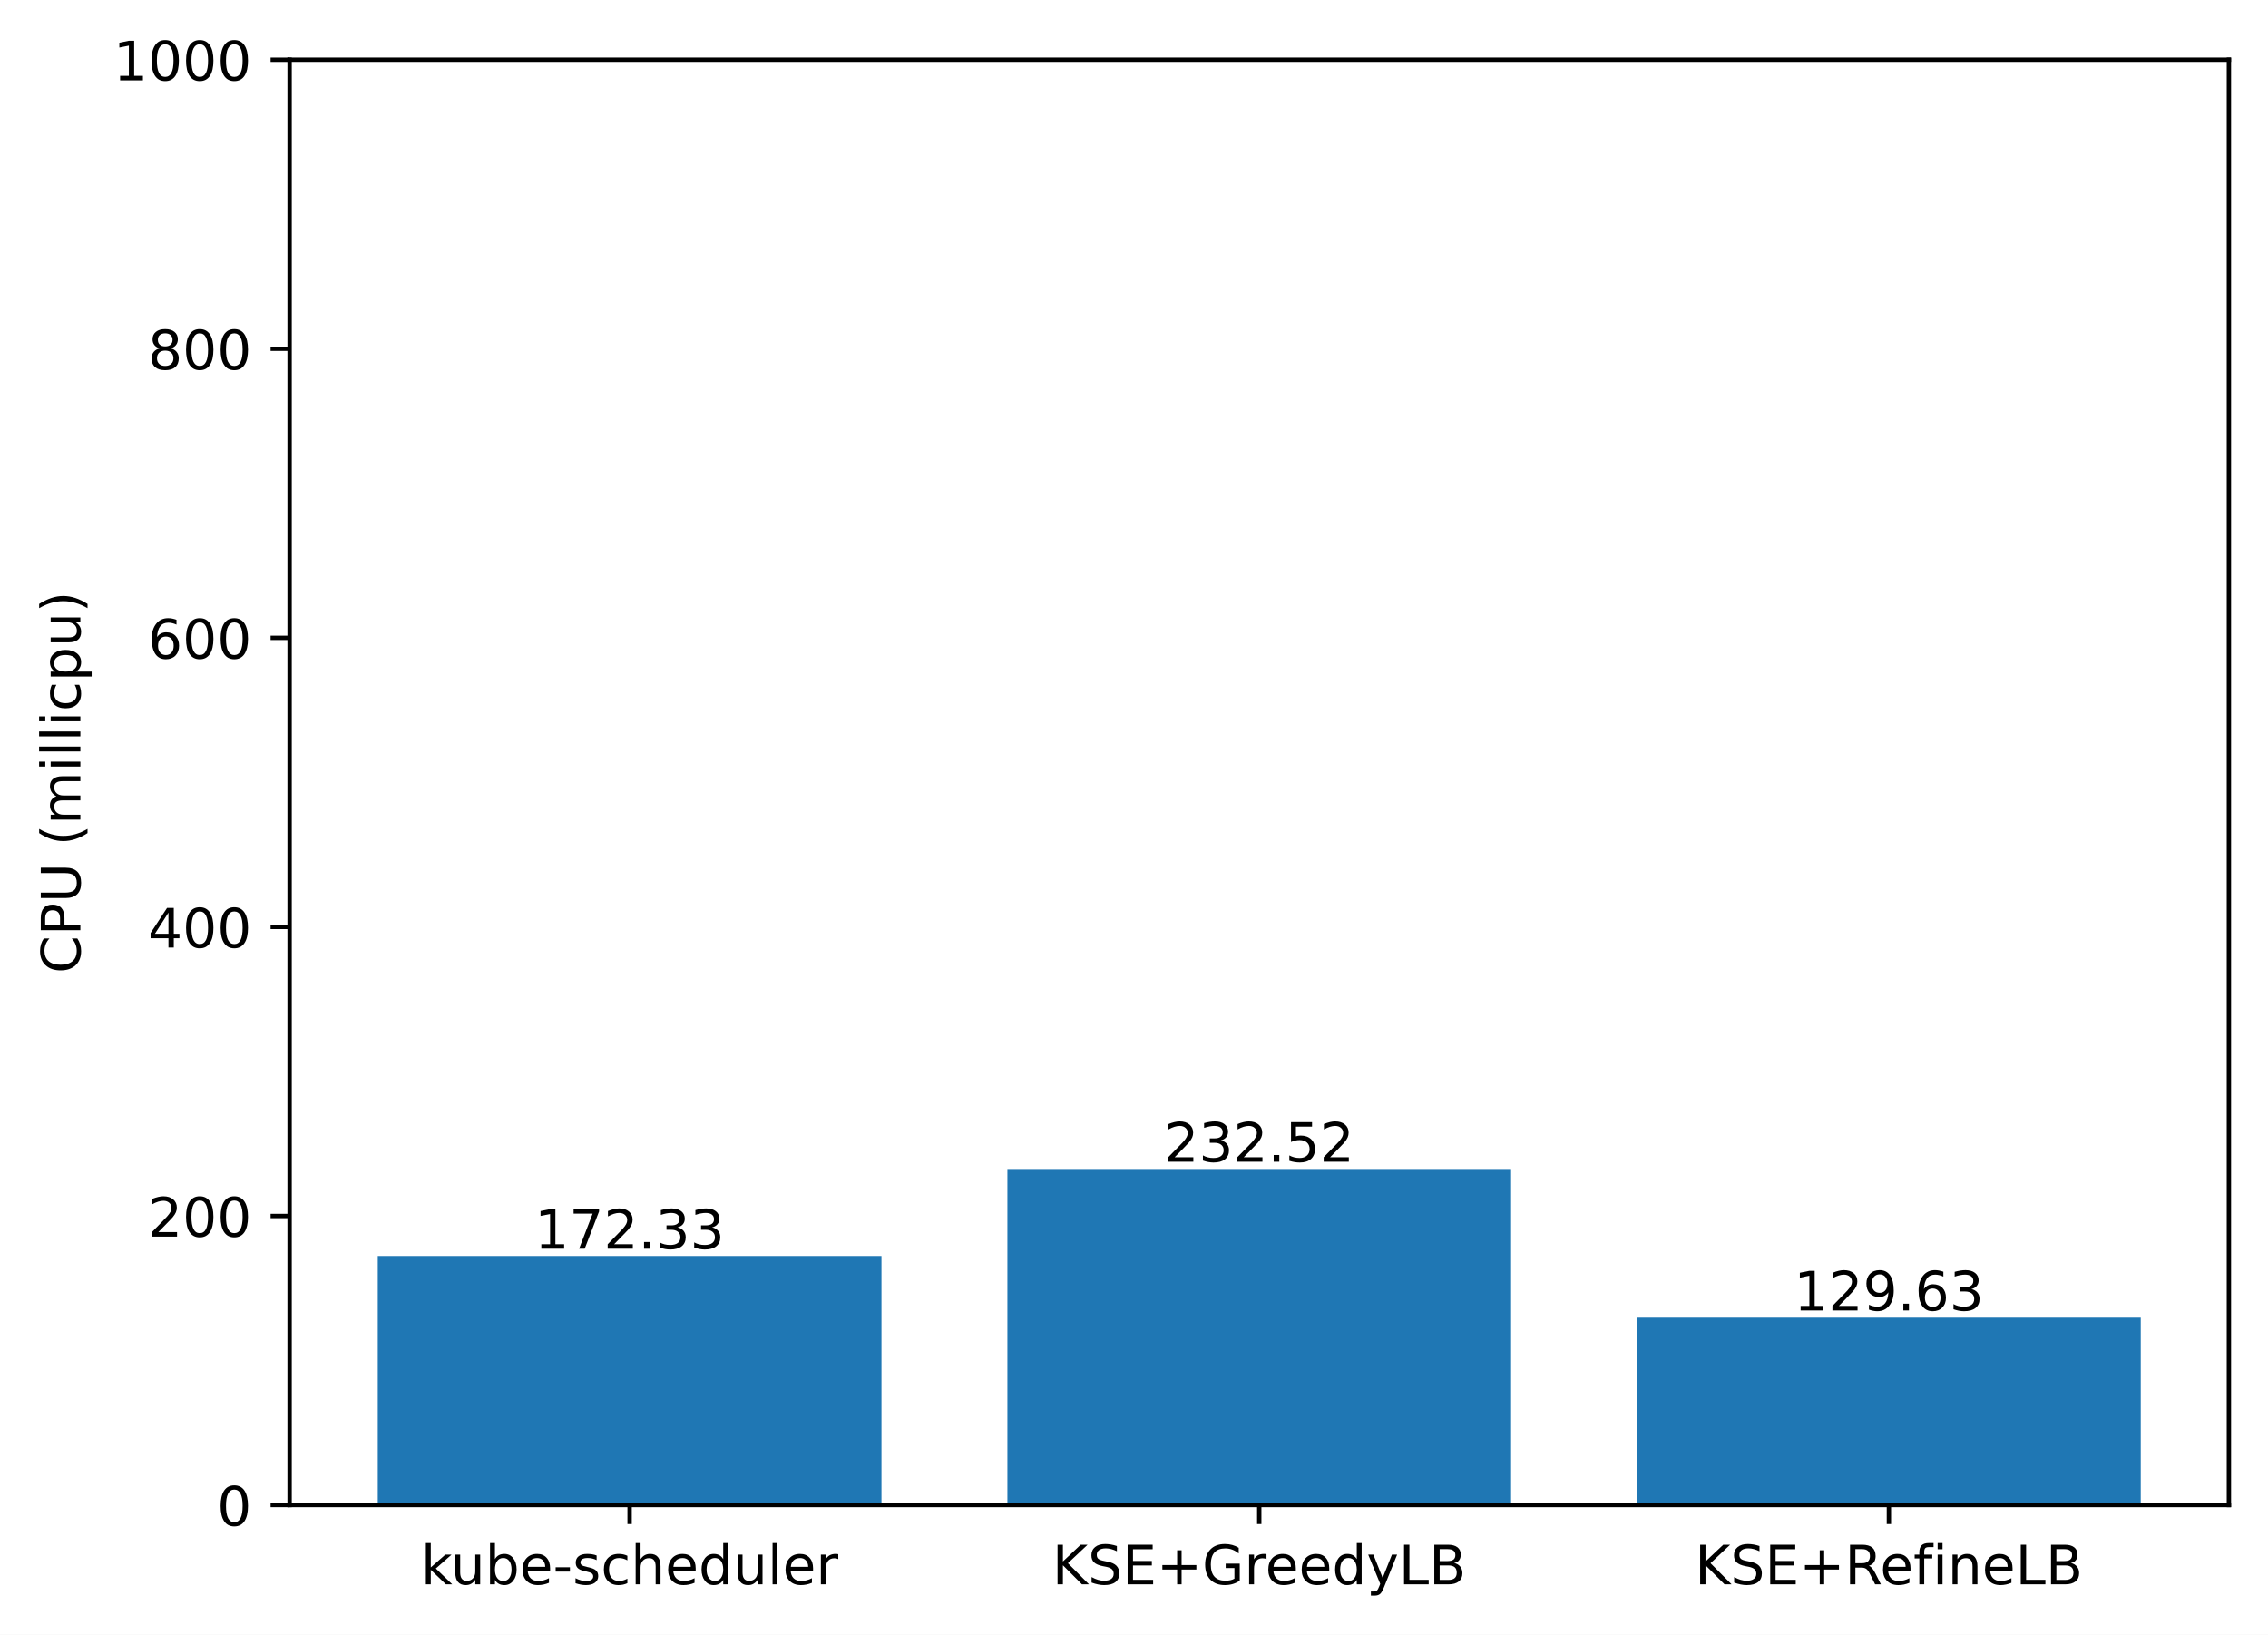
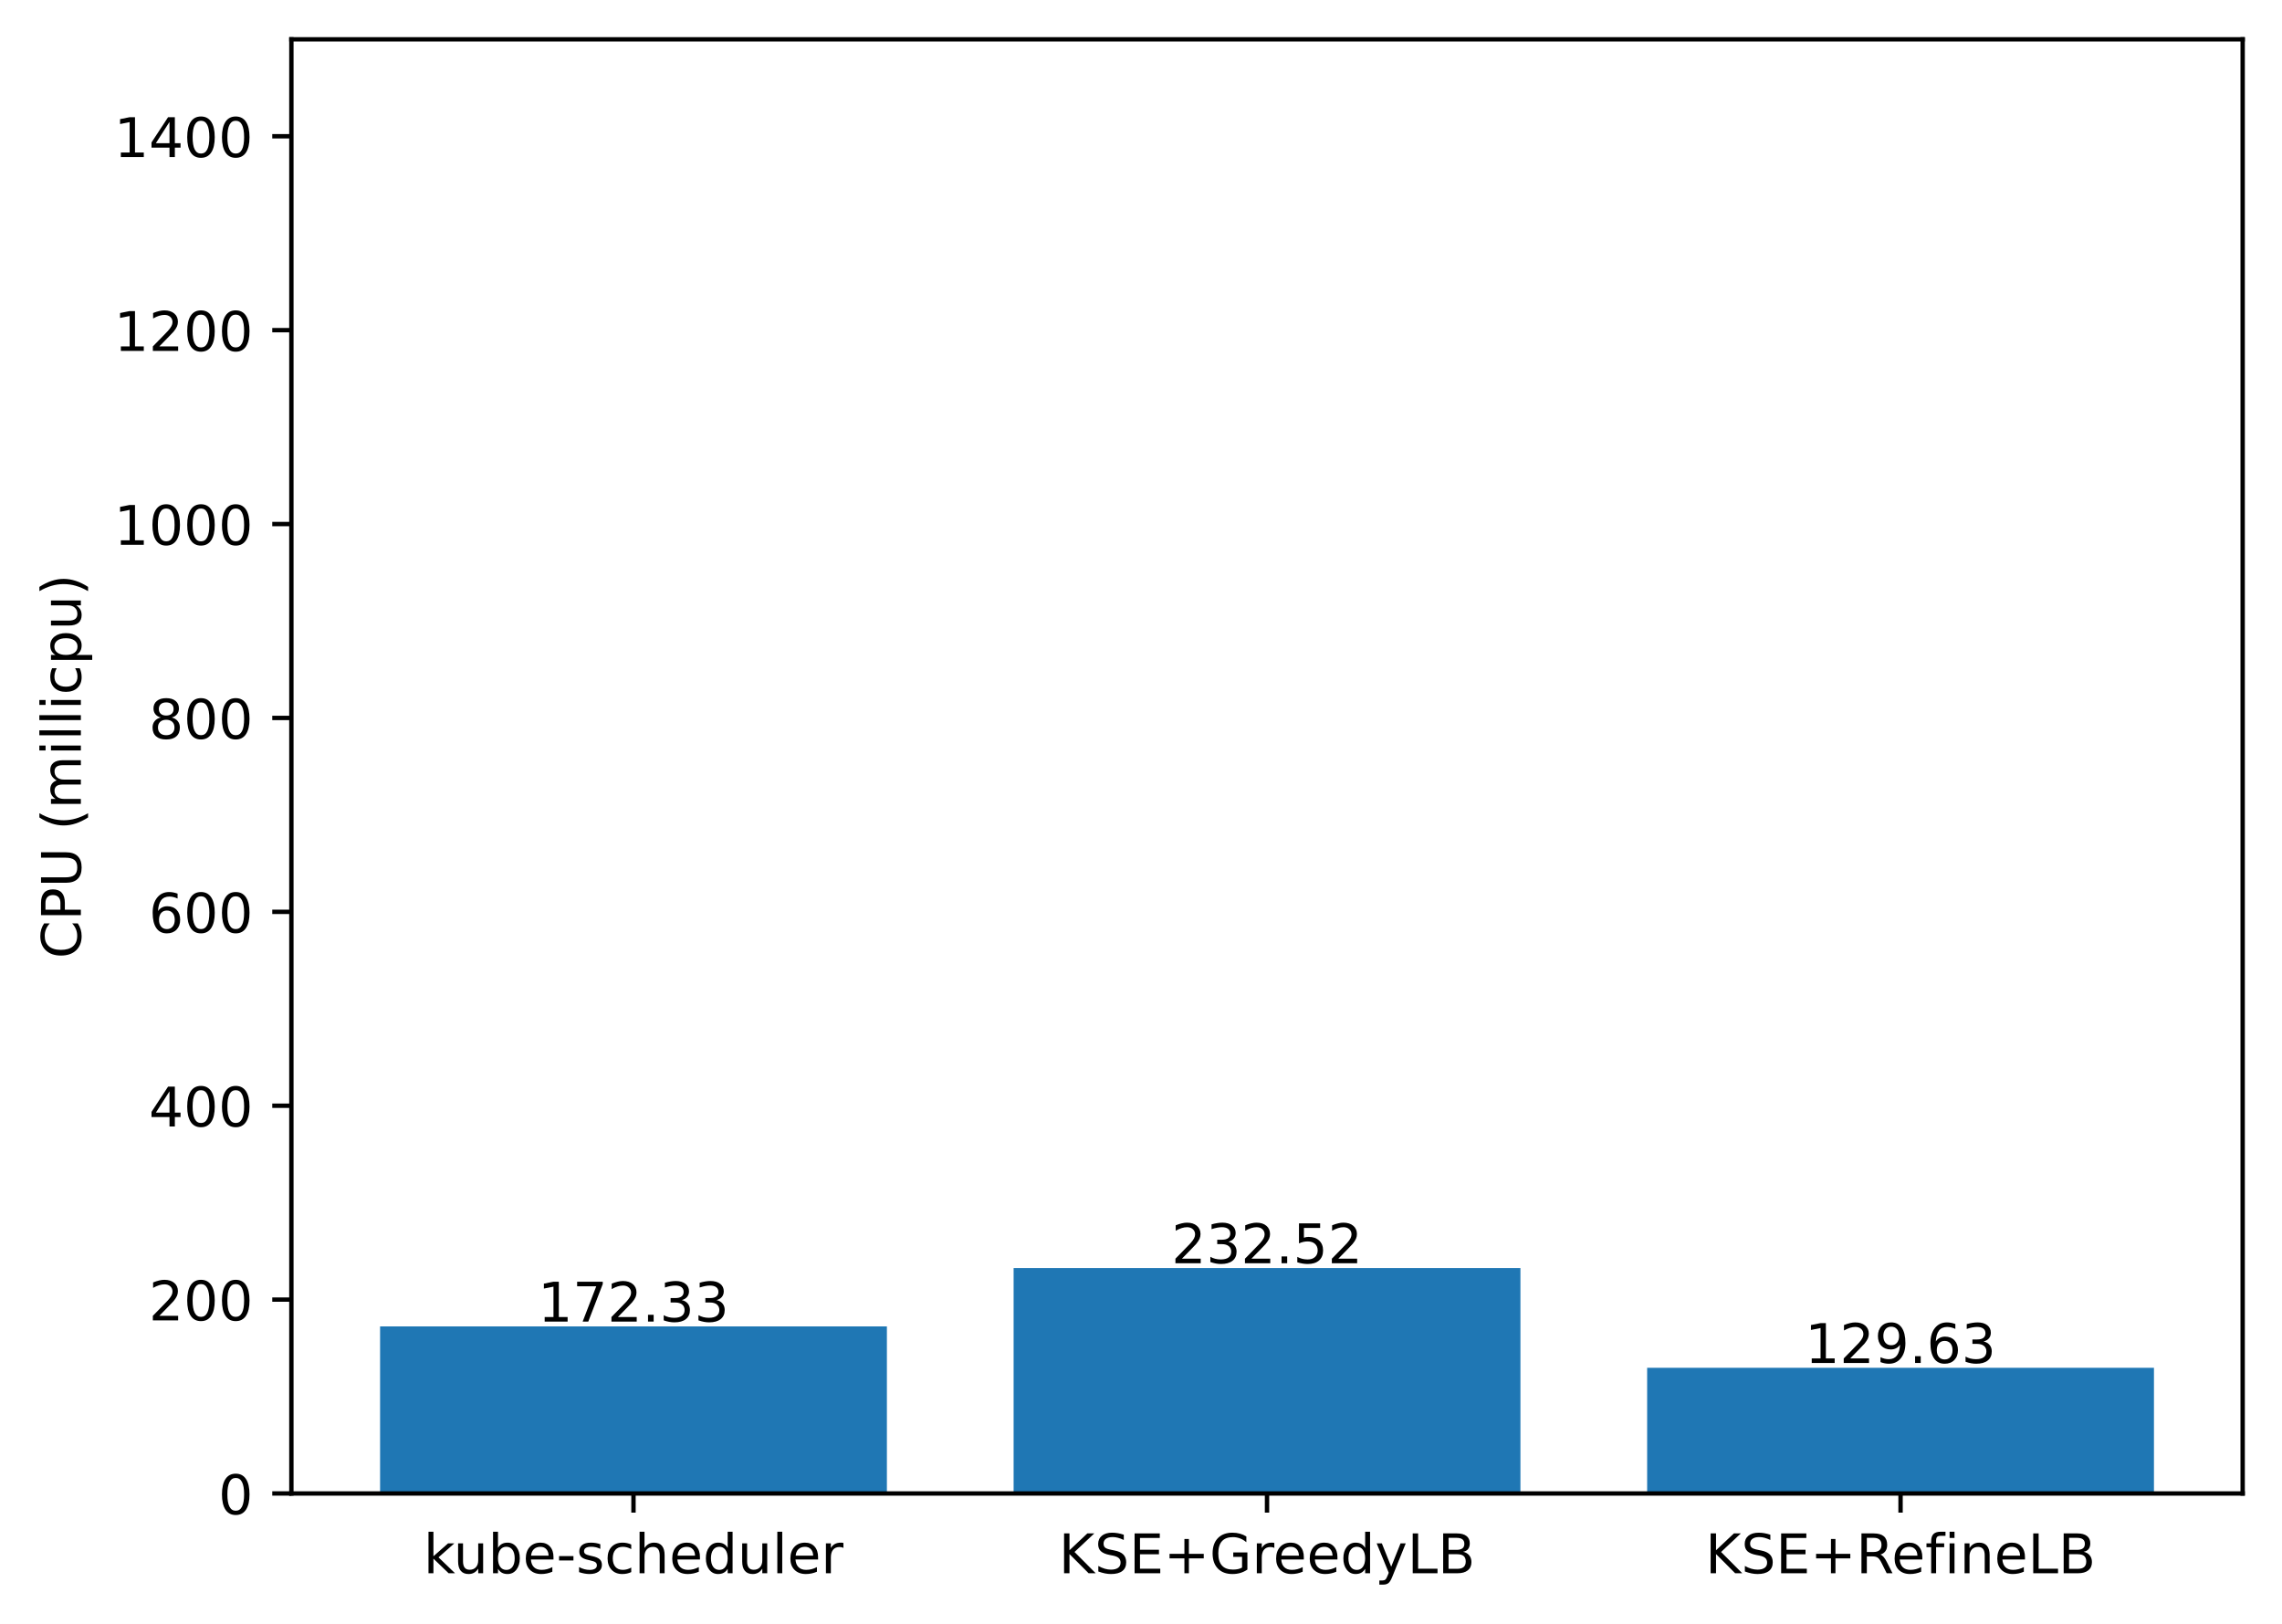
- <svg xmlns="http://www.w3.org/2000/svg" xmlns:xlink="http://www.w3.org/1999/xlink" width="417.648pt" height="300.989pt" viewBox="0 0 417.648 300.989" version="1.1">
+ <svg xmlns="http://www.w3.org/2000/svg" xmlns:xlink="http://www.w3.org/1999/xlink" width="417.648pt" height="297.19pt" viewBox="0 0 417.648 297.19" version="1.1">
  <defs>
    <style type="text/css">*{stroke-linejoin: round; stroke-linecap: butt}</style>
  </defs>
  <g id="figure_1">
    <g id="patch_1">
-       <path d="M 0 300.989  L 417.648 300.989  L 417.648 0  L 0 0  z " style="fill: #ffffff" />
+       <path d="M 0 297.19  L 417.648 297.19  L 417.648 0  L 0 0  z " style="fill: #ffffff" />
    </g>
    <g id="axes_1">
      <g id="patch_2">
-         <path d="M 53.328 277.111  L 410.448 277.111  L 410.448 10.999  L 53.328 10.999  z " style="fill: #ffffff" />
+         <path d="M 53.328 273.312  L 410.448 273.312  L 410.448 7.2  L 53.328 7.2  z " style="fill: #ffffff" />
      </g>
      <g id="patch_3">
-         <path d="M 69.561 277.111  L 162.319 277.111  L 162.319 231.252  L 69.561 231.252  z " clip-path="url(#p0f99e3de71)" style="fill: #1f77b4" />
+         <path d="M 69.561 273.312  L 162.319 273.312  L 162.319 242.739  L 69.561 242.739  z " clip-path="url(#pc65cd913d4)" style="fill: #1f77b4" />
      </g>
      <g id="patch_4">
-         <path d="M 185.509 277.111  L 278.267 277.111  L 278.267 215.235  L 185.509 215.235  z " clip-path="url(#p0f99e3de71)" style="fill: #1f77b4" />
+         <path d="M 185.509 273.312  L 278.267 273.312  L 278.267 232.061  L 185.509 232.061  z " clip-path="url(#pc65cd913d4)" style="fill: #1f77b4" />
      </g>
      <g id="patch_5">
-         <path d="M 301.457 277.111  L 394.215 277.111  L 394.215 242.615  L 301.457 242.615  z " clip-path="url(#p0f99e3de71)" style="fill: #1f77b4" />
+         <path d="M 301.457 273.312  L 394.215 273.312  L 394.215 250.315  L 301.457 250.315  z " clip-path="url(#pc65cd913d4)" style="fill: #1f77b4" />
      </g>
      <g id="matplotlib.axis_1">
        <g id="xtick_1">
          <g id="line2d_1">
            <defs>
-               <path id="ma4dd7d1a23" d="M 0 0  L 0 3.5  " style="stroke: #000000; stroke-width: 0.8" />
+               <path id="m7e5b42fb9d" d="M 0 0  L 0 3.5  " style="stroke: #000000; stroke-width: 0.8" />
            </defs>
            <g>
-               <use xlink:href="#ma4dd7d1a23" x="115.94" y="277.111" style="stroke: #000000; stroke-width: 0.8" />
+               <use xlink:href="#m7e5b42fb9d" x="115.94" y="273.312" style="stroke: #000000; stroke-width: 0.8" />
            </g>
          </g>
          <g id="text_1">
-             <g transform="translate(77.51429 291.7097)scale(0.1 -0.1)">
+             <g transform="translate(77.51429 287.9104)scale(0.1 -0.1)">
              <defs>
                <path id="DejaVuSans-6b" d="M 581 4863  L 1159 4863  L 1159 1991  L 2875 3500  L 3609 3500  L 1753 1863  L 3688 0  L 2938 0  L 1159 1709  L 1159 0  L 581 0  L 581 4863  z " transform="scale(0.015625)" />
                <path id="DejaVuSans-75" d="M 544 1381  L 544 3500  L 1119 3500  L 1119 1403  Q 1119 906 1312 657  Q 1506 409 1894 409  Q 2359 409 2629 706  Q 2900 1003 2900 1516  L 2900 3500  L 3475 3500  L 3475 0  L 2900 0  L 2900 538  Q 2691 219 2414 64  Q 2138 -91 1772 -91  Q 1169 -91 856 284  Q 544 659 544 1381  z M 1991 3584  L 1991 3584  z " transform="scale(0.015625)" />
                <path id="DejaVuSans-62" d="M 3116 1747  Q 3116 2381 2855 2742  Q 2594 3103 2138 3103  Q 1681 3103 1420 2742  Q 1159 2381 1159 1747  Q 1159 1113 1420 752  Q 1681 391 2138 391  Q 2594 391 2855 752  Q 3116 1113 3116 1747  z M 1159 2969  Q 1341 3281 1617 3432  Q 1894 3584 2278 3584  Q 2916 3584 3314 3078  Q 3713 2572 3713 1747  Q 3713 922 3314 415  Q 2916 -91 2278 -91  Q 1894 -91 1617 61  Q 1341 213 1159 525  L 1159 0  L 581 0  L 581 4863  L 1159 4863  L 1159 2969  z " transform="scale(0.015625)" />
                <path id="DejaVuSans-65" d="M 3597 1894  L 3597 1613  L 953 1613  Q 991 1019 1311 708  Q 1631 397 2203 397  Q 2534 397 2845 478  Q 3156 559 3463 722  L 3463 178  Q 3153 47 2828 -22  Q 2503 -91 2169 -91  Q 1331 -91 842 396  Q 353 884 353 1716  Q 353 2575 817 3079  Q 1281 3584 2069 3584  Q 2775 3584 3186 3129  Q 3597 2675 3597 1894  z M 3022 2063  Q 3016 2534 2758 2815  Q 2500 3097 2075 3097  Q 1594 3097 1305 2825  Q 1016 2553 972 2059  L 3022 2063  z " transform="scale(0.015625)" />
                <path id="DejaVuSans-2d" d="M 313 2009  L 1997 2009  L 1997 1497  L 313 1497  L 313 2009  z " transform="scale(0.015625)" />
                <path id="DejaVuSans-73" d="M 2834 3397  L 2834 2853  Q 2591 2978 2328 3040  Q 2066 3103 1784 3103  Q 1356 3103 1142 2972  Q 928 2841 928 2578  Q 928 2378 1081 2264  Q 1234 2150 1697 2047  L 1894 2003  Q 2506 1872 2764 1633  Q 3022 1394 3022 966  Q 3022 478 2636 193  Q 2250 -91 1575 -91  Q 1294 -91 989 -36  Q 684 19 347 128  L 347 722  Q 666 556 975 473  Q 1284 391 1588 391  Q 1994 391 2212 530  Q 2431 669 2431 922  Q 2431 1156 2273 1281  Q 2116 1406 1581 1522  L 1381 1569  Q 847 1681 609 1914  Q 372 2147 372 2553  Q 372 3047 722 3315  Q 1072 3584 1716 3584  Q 2034 3584 2315 3537  Q 2597 3491 2834 3397  z " transform="scale(0.015625)" />
                <path id="DejaVuSans-63" d="M 3122 3366  L 3122 2828  Q 2878 2963 2633 3030  Q 2388 3097 2138 3097  Q 1578 3097 1268 2742  Q 959 2388 959 1747  Q 959 1106 1268 751  Q 1578 397 2138 397  Q 2388 397 2633 464  Q 2878 531 3122 666  L 3122 134  Q 2881 22 2623 -34  Q 2366 -91 2075 -91  Q 1284 -91 818 406  Q 353 903 353 1747  Q 353 2603 823 3093  Q 1294 3584 2113 3584  Q 2378 3584 2631 3529  Q 2884 3475 3122 3366  z " transform="scale(0.015625)" />
                <path id="DejaVuSans-68" d="M 3513 2113  L 3513 0  L 2938 0  L 2938 2094  Q 2938 2591 2744 2837  Q 2550 3084 2163 3084  Q 1697 3084 1428 2787  Q 1159 2491 1159 1978  L 1159 0  L 581 0  L 581 4863  L 1159 4863  L 1159 2956  Q 1366 3272 1645 3428  Q 1925 3584 2291 3584  Q 2894 3584 3203 3211  Q 3513 2838 3513 2113  z " transform="scale(0.015625)" />
                <path id="DejaVuSans-64" d="M 2906 2969  L 2906 4863  L 3481 4863  L 3481 0  L 2906 0  L 2906 525  Q 2725 213 2448 61  Q 2172 -91 1784 -91  Q 1150 -91 751 415  Q 353 922 353 1747  Q 353 2572 751 3078  Q 1150 3584 1784 3584  Q 2172 3584 2448 3432  Q 2725 3281 2906 2969  z M 947 1747  Q 947 1113 1208 752  Q 1469 391 1925 391  Q 2381 391 2643 752  Q 2906 1113 2906 1747  Q 2906 2381 2643 2742  Q 2381 3103 1925 3103  Q 1469 3103 1208 2742  Q 947 2381 947 1747  z " transform="scale(0.015625)" />
                <path id="DejaVuSans-6c" d="M 603 4863  L 1178 4863  L 1178 0  L 603 0  L 603 4863  z " transform="scale(0.015625)" />
                <path id="DejaVuSans-72" d="M 2631 2963  Q 2534 3019 2420 3045  Q 2306 3072 2169 3072  Q 1681 3072 1420 2755  Q 1159 2438 1159 1844  L 1159 0  L 581 0  L 581 3500  L 1159 3500  L 1159 2956  Q 1341 3275 1631 3429  Q 1922 3584 2338 3584  Q 2397 3584 2469 3576  Q 2541 3569 2628 3553  L 2631 2963  z " transform="scale(0.015625)" />
              </defs>
              <use xlink:href="#DejaVuSans-6b" />
              <use xlink:href="#DejaVuSans-75" x="54.785" />
              <use xlink:href="#DejaVuSans-62" x="118.164" />
              <use xlink:href="#DejaVuSans-65" x="181.641" />
              <use xlink:href="#DejaVuSans-2d" x="243.164" />
              <use xlink:href="#DejaVuSans-73" x="279.248" />
              <use xlink:href="#DejaVuSans-63" x="331.348" />
              <use xlink:href="#DejaVuSans-68" x="386.328" />
              <use xlink:href="#DejaVuSans-65" x="449.707" />
              <use xlink:href="#DejaVuSans-64" x="511.23" />
              <use xlink:href="#DejaVuSans-75" x="574.707" />
              <use xlink:href="#DejaVuSans-6c" x="638.086" />
              <use xlink:href="#DejaVuSans-65" x="665.869" />
              <use xlink:href="#DejaVuSans-72" x="727.393" />
            </g>
          </g>
        </g>
        <g id="xtick_2">
          <g id="line2d_2">
            <g>
-               <use xlink:href="#ma4dd7d1a23" x="231.888" y="277.111" style="stroke: #000000; stroke-width: 0.8" />
+               <use xlink:href="#m7e5b42fb9d" x="231.888" y="273.312" style="stroke: #000000; stroke-width: 0.8" />
            </g>
          </g>
          <g id="text_2">
-             <g transform="translate(193.7655 291.7097)scale(0.1 -0.1)">
+             <g transform="translate(193.7655 287.9104)scale(0.1 -0.1)">
              <defs>
                <path id="DejaVuSans-4b" d="M 628 4666  L 1259 4666  L 1259 2694  L 3353 4666  L 4166 4666  L 1850 2491  L 4331 0  L 3500 0  L 1259 2247  L 1259 0  L 628 0  L 628 4666  z " transform="scale(0.015625)" />
                <path id="DejaVuSans-53" d="M 3425 4513  L 3425 3897  Q 3066 4069 2747 4153  Q 2428 4238 2131 4238  Q 1616 4238 1336 4038  Q 1056 3838 1056 3469  Q 1056 3159 1242 3001  Q 1428 2844 1947 2747  L 2328 2669  Q 3034 2534 3370 2195  Q 3706 1856 3706 1288  Q 3706 609 3251 259  Q 2797 -91 1919 -91  Q 1588 -91 1214 -16  Q 841 59 441 206  L 441 856  Q 825 641 1194 531  Q 1563 422 1919 422  Q 2459 422 2753 634  Q 3047 847 3047 1241  Q 3047 1584 2836 1778  Q 2625 1972 2144 2069  L 1759 2144  Q 1053 2284 737 2584  Q 422 2884 422 3419  Q 422 4038 858 4394  Q 1294 4750 2059 4750  Q 2388 4750 2728 4690  Q 3069 4631 3425 4513  z " transform="scale(0.015625)" />
                <path id="DejaVuSans-45" d="M 628 4666  L 3578 4666  L 3578 4134  L 1259 4134  L 1259 2753  L 3481 2753  L 3481 2222  L 1259 2222  L 1259 531  L 3634 531  L 3634 0  L 628 0  L 628 4666  z " transform="scale(0.015625)" />
                <path id="DejaVuSans-2b" d="M 2944 4013  L 2944 2272  L 4684 2272  L 4684 1741  L 2944 1741  L 2944 0  L 2419 0  L 2419 1741  L 678 1741  L 678 2272  L 2419 2272  L 2419 4013  L 2944 4013  z " transform="scale(0.015625)" />
                <path id="DejaVuSans-47" d="M 3809 666  L 3809 1919  L 2778 1919  L 2778 2438  L 4434 2438  L 4434 434  Q 4069 175 3628 42  Q 3188 -91 2688 -91  Q 1594 -91 976 548  Q 359 1188 359 2328  Q 359 3472 976 4111  Q 1594 4750 2688 4750  Q 3144 4750 3555 4637  Q 3966 4525 4313 4306  L 4313 3634  Q 3963 3931 3569 4081  Q 3175 4231 2741 4231  Q 1884 4231 1454 3753  Q 1025 3275 1025 2328  Q 1025 1384 1454 906  Q 1884 428 2741 428  Q 3075 428 3337 486  Q 3600 544 3809 666  z " transform="scale(0.015625)" />
                <path id="DejaVuSans-79" d="M 2059 -325  Q 1816 -950 1584 -1140  Q 1353 -1331 966 -1331  L 506 -1331  L 506 -850  L 844 -850  Q 1081 -850 1212 -737  Q 1344 -625 1503 -206  L 1606 56  L 191 3500  L 800 3500  L 1894 763  L 2988 3500  L 3597 3500  L 2059 -325  z " transform="scale(0.015625)" />
                <path id="DejaVuSans-4c" d="M 628 4666  L 1259 4666  L 1259 531  L 3531 531  L 3531 0  L 628 0  L 628 4666  z " transform="scale(0.015625)" />
                <path id="DejaVuSans-42" d="M 1259 2228  L 1259 519  L 2272 519  Q 2781 519 3026 730  Q 3272 941 3272 1375  Q 3272 1813 3026 2020  Q 2781 2228 2272 2228  L 1259 2228  z M 1259 4147  L 1259 2741  L 2194 2741  Q 2656 2741 2882 2914  Q 3109 3088 3109 3444  Q 3109 3797 2882 3972  Q 2656 4147 2194 4147  L 1259 4147  z M 628 4666  L 2241 4666  Q 2963 4666 3353 4366  Q 3744 4066 3744 3513  Q 3744 3084 3544 2831  Q 3344 2578 2956 2516  Q 3422 2416 3680 2098  Q 3938 1781 3938 1306  Q 3938 681 3513 340  Q 3088 0 2303 0  L 628 0  L 628 4666  z " transform="scale(0.015625)" />
              </defs>
              <use xlink:href="#DejaVuSans-4b" />
              <use xlink:href="#DejaVuSans-53" x="65.576" />
              <use xlink:href="#DejaVuSans-45" x="129.053" />
              <use xlink:href="#DejaVuSans-2b" x="192.236" />
              <use xlink:href="#DejaVuSans-47" x="276.025" />
              <use xlink:href="#DejaVuSans-72" x="353.516" />
              <use xlink:href="#DejaVuSans-65" x="392.379" />
              <use xlink:href="#DejaVuSans-65" x="453.902" />
              <use xlink:href="#DejaVuSans-64" x="515.426" />
              <use xlink:href="#DejaVuSans-79" x="578.902" />
              <use xlink:href="#DejaVuSans-4c" x="638.082" />
              <use xlink:href="#DejaVuSans-42" x="693.795" />
            </g>
          </g>
        </g>
        <g id="xtick_3">
          <g id="line2d_3">
            <g>
-               <use xlink:href="#ma4dd7d1a23" x="347.836" y="277.111" style="stroke: #000000; stroke-width: 0.8" />
+               <use xlink:href="#m7e5b42fb9d" x="347.836" y="273.312" style="stroke: #000000; stroke-width: 0.8" />
            </g>
          </g>
          <g id="text_3">
-             <g transform="translate(312.0971 291.7097)scale(0.1 -0.1)">
+             <g transform="translate(312.0971 287.9104)scale(0.1 -0.1)">
              <defs>
                <path id="DejaVuSans-52" d="M 2841 2188  Q 3044 2119 3236 1894  Q 3428 1669 3622 1275  L 4263 0  L 3584 0  L 2988 1197  Q 2756 1666 2539 1819  Q 2322 1972 1947 1972  L 1259 1972  L 1259 0  L 628 0  L 628 4666  L 2053 4666  Q 2853 4666 3247 4331  Q 3641 3997 3641 3322  Q 3641 2881 3436 2590  Q 3231 2300 2841 2188  z M 1259 4147  L 1259 2491  L 2053 2491  Q 2509 2491 2742 2702  Q 2975 2913 2975 3322  Q 2975 3731 2742 3939  Q 2509 4147 2053 4147  L 1259 4147  z " transform="scale(0.015625)" />
                <path id="DejaVuSans-66" d="M 2375 4863  L 2375 4384  L 1825 4384  Q 1516 4384 1395 4259  Q 1275 4134 1275 3809  L 1275 3500  L 2222 3500  L 2222 3053  L 1275 3053  L 1275 0  L 697 0  L 697 3053  L 147 3053  L 147 3500  L 697 3500  L 697 3744  Q 697 4328 969 4595  Q 1241 4863 1831 4863  L 2375 4863  z " transform="scale(0.015625)" />
                <path id="DejaVuSans-69" d="M 603 3500  L 1178 3500  L 1178 0  L 603 0  L 603 3500  z M 603 4863  L 1178 4863  L 1178 4134  L 603 4134  L 603 4863  z " transform="scale(0.015625)" />
                <path id="DejaVuSans-6e" d="M 3513 2113  L 3513 0  L 2938 0  L 2938 2094  Q 2938 2591 2744 2837  Q 2550 3084 2163 3084  Q 1697 3084 1428 2787  Q 1159 2491 1159 1978  L 1159 0  L 581 0  L 581 3500  L 1159 3500  L 1159 2956  Q 1366 3272 1645 3428  Q 1925 3584 2291 3584  Q 2894 3584 3203 3211  Q 3513 2838 3513 2113  z " transform="scale(0.015625)" />
              </defs>
              <use xlink:href="#DejaVuSans-4b" />
              <use xlink:href="#DejaVuSans-53" x="65.576" />
              <use xlink:href="#DejaVuSans-45" x="129.053" />
              <use xlink:href="#DejaVuSans-2b" x="192.236" />
              <use xlink:href="#DejaVuSans-52" x="276.025" />
              <use xlink:href="#DejaVuSans-65" x="341.008" />
              <use xlink:href="#DejaVuSans-66" x="402.531" />
              <use xlink:href="#DejaVuSans-69" x="437.736" />
              <use xlink:href="#DejaVuSans-6e" x="465.52" />
              <use xlink:href="#DejaVuSans-65" x="528.898" />
              <use xlink:href="#DejaVuSans-4c" x="590.422" />
              <use xlink:href="#DejaVuSans-42" x="646.135" />
            </g>
          </g>
        </g>
      </g>
      <g id="matplotlib.axis_2">
        <g id="ytick_1">
          <g id="line2d_4">
            <defs>
-               <path id="m5c289c38ac" d="M 0 0  L -3.5 0  " style="stroke: #000000; stroke-width: 0.8" />
+               <path id="m23abecc7e6" d="M 0 0  L -3.5 0  " style="stroke: #000000; stroke-width: 0.8" />
            </defs>
            <g>
-               <use xlink:href="#m5c289c38ac" x="53.328" y="277.111" style="stroke: #000000; stroke-width: 0.8" />
+               <use xlink:href="#m23abecc7e6" x="53.328" y="273.312" style="stroke: #000000; stroke-width: 0.8" />
            </g>
          </g>
          <g id="text_4">
-             <g transform="translate(39.96563 280.9104)scale(0.1 -0.1)">
+             <g transform="translate(39.96563 277.1112)scale(0.1 -0.1)">
              <defs>
                <path id="DejaVuSans-30" d="M 2034 4250  Q 1547 4250 1301 3770  Q 1056 3291 1056 2328  Q 1056 1369 1301 889  Q 1547 409 2034 409  Q 2525 409 2770 889  Q 3016 1369 3016 2328  Q 3016 3291 2770 3770  Q 2525 4250 2034 4250  z M 2034 4750  Q 2819 4750 3233 4129  Q 3647 3509 3647 2328  Q 3647 1150 3233 529  Q 2819 -91 2034 -91  Q 1250 -91 836 529  Q 422 1150 422 2328  Q 422 3509 836 4129  Q 1250 4750 2034 4750  z " transform="scale(0.015625)" />
              </defs>
              <use xlink:href="#DejaVuSans-30" />
            </g>
          </g>
        </g>
        <g id="ytick_2">
          <g id="line2d_5">
            <g>
-               <use xlink:href="#m5c289c38ac" x="53.328" y="223.889" style="stroke: #000000; stroke-width: 0.8" />
+               <use xlink:href="#m23abecc7e6" x="53.328" y="237.83" style="stroke: #000000; stroke-width: 0.8" />
            </g>
          </g>
          <g id="text_5">
-             <g transform="translate(27.24063 227.688)scale(0.1 -0.1)">
+             <g transform="translate(27.24063 241.6296)scale(0.1 -0.1)">
              <defs>
                <path id="DejaVuSans-32" d="M 1228 531  L 3431 531  L 3431 0  L 469 0  L 469 531  Q 828 903 1448 1529  Q 2069 2156 2228 2338  Q 2531 2678 2651 2914  Q 2772 3150 2772 3378  Q 2772 3750 2511 3984  Q 2250 4219 1831 4219  Q 1534 4219 1204 4116  Q 875 4013 500 3803  L 500 4441  Q 881 4594 1212 4672  Q 1544 4750 1819 4750  Q 2544 4750 2975 4387  Q 3406 4025 3406 3419  Q 3406 3131 3298 2873  Q 3191 2616 2906 2266  Q 2828 2175 2409 1742  Q 1991 1309 1228 531  z " transform="scale(0.015625)" />
              </defs>
              <use xlink:href="#DejaVuSans-32" />
              <use xlink:href="#DejaVuSans-30" x="63.623" />
              <use xlink:href="#DejaVuSans-30" x="127.246" />
            </g>
          </g>
        </g>
        <g id="ytick_3">
          <g id="line2d_6">
            <g>
-               <use xlink:href="#m5c289c38ac" x="53.328" y="170.666" style="stroke: #000000; stroke-width: 0.8" />
+               <use xlink:href="#m23abecc7e6" x="53.328" y="202.349" style="stroke: #000000; stroke-width: 0.8" />
            </g>
          </g>
          <g id="text_6">
-             <g transform="translate(27.24063 174.4656)scale(0.1 -0.1)">
+             <g transform="translate(27.24063 206.148)scale(0.1 -0.1)">
              <defs>
                <path id="DejaVuSans-34" d="M 2419 4116  L 825 1625  L 2419 1625  L 2419 4116  z M 2253 4666  L 3047 4666  L 3047 1625  L 3713 1625  L 3713 1100  L 3047 1100  L 3047 0  L 2419 0  L 2419 1100  L 313 1100  L 313 1709  L 2253 4666  z " transform="scale(0.015625)" />
              </defs>
              <use xlink:href="#DejaVuSans-34" />
              <use xlink:href="#DejaVuSans-30" x="63.623" />
              <use xlink:href="#DejaVuSans-30" x="127.246" />
            </g>
          </g>
        </g>
        <g id="ytick_4">
          <g id="line2d_7">
            <g>
-               <use xlink:href="#m5c289c38ac" x="53.328" y="117.444" style="stroke: #000000; stroke-width: 0.8" />
+               <use xlink:href="#m23abecc7e6" x="53.328" y="166.867" style="stroke: #000000; stroke-width: 0.8" />
            </g>
          </g>
          <g id="text_7">
-             <g transform="translate(27.24063 121.2432)scale(0.1 -0.1)">
+             <g transform="translate(27.24063 170.6664)scale(0.1 -0.1)">
              <defs>
                <path id="DejaVuSans-36" d="M 2113 2584  Q 1688 2584 1439 2293  Q 1191 2003 1191 1497  Q 1191 994 1439 701  Q 1688 409 2113 409  Q 2538 409 2786 701  Q 3034 994 3034 1497  Q 3034 2003 2786 2293  Q 2538 2584 2113 2584  z M 3366 4563  L 3366 3988  Q 3128 4100 2886 4159  Q 2644 4219 2406 4219  Q 1781 4219 1451 3797  Q 1122 3375 1075 2522  Q 1259 2794 1537 2939  Q 1816 3084 2150 3084  Q 2853 3084 3261 2657  Q 3669 2231 3669 1497  Q 3669 778 3244 343  Q 2819 -91 2113 -91  Q 1303 -91 875 529  Q 447 1150 447 2328  Q 447 3434 972 4092  Q 1497 4750 2381 4750  Q 2619 4750 2861 4703  Q 3103 4656 3366 4563  z " transform="scale(0.015625)" />
              </defs>
              <use xlink:href="#DejaVuSans-36" />
              <use xlink:href="#DejaVuSans-30" x="63.623" />
              <use xlink:href="#DejaVuSans-30" x="127.246" />
            </g>
          </g>
        </g>
        <g id="ytick_5">
          <g id="line2d_8">
            <g>
-               <use xlink:href="#m5c289c38ac" x="53.328" y="64.222" style="stroke: #000000; stroke-width: 0.8" />
+               <use xlink:href="#m23abecc7e6" x="53.328" y="131.386" style="stroke: #000000; stroke-width: 0.8" />
            </g>
          </g>
          <g id="text_8">
-             <g transform="translate(27.24063 68.02084)scale(0.1 -0.1)">
+             <g transform="translate(27.24063 135.1848)scale(0.1 -0.1)">
              <defs>
                <path id="DejaVuSans-38" d="M 2034 2216  Q 1584 2216 1326 1975  Q 1069 1734 1069 1313  Q 1069 891 1326 650  Q 1584 409 2034 409  Q 2484 409 2743 651  Q 3003 894 3003 1313  Q 3003 1734 2745 1975  Q 2488 2216 2034 2216  z M 1403 2484  Q 997 2584 770 2862  Q 544 3141 544 3541  Q 544 4100 942 4425  Q 1341 4750 2034 4750  Q 2731 4750 3128 4425  Q 3525 4100 3525 3541  Q 3525 3141 3298 2862  Q 3072 2584 2669 2484  Q 3125 2378 3379 2068  Q 3634 1759 3634 1313  Q 3634 634 3220 271  Q 2806 -91 2034 -91  Q 1263 -91 848 271  Q 434 634 434 1313  Q 434 1759 690 2068  Q 947 2378 1403 2484  z M 1172 3481  Q 1172 3119 1398 2916  Q 1625 2713 2034 2713  Q 2441 2713 2670 2916  Q 2900 3119 2900 3481  Q 2900 3844 2670 4047  Q 2441 4250 2034 4250  Q 1625 4250 1398 4047  Q 1172 3844 1172 3481  z " transform="scale(0.015625)" />
              </defs>
              <use xlink:href="#DejaVuSans-38" />
              <use xlink:href="#DejaVuSans-30" x="63.623" />
              <use xlink:href="#DejaVuSans-30" x="127.246" />
            </g>
          </g>
        </g>
        <g id="ytick_6">
          <g id="line2d_9">
            <g>
-               <use xlink:href="#m5c289c38ac" x="53.328" y="10.999" style="stroke: #000000; stroke-width: 0.8" />
+               <use xlink:href="#m23abecc7e6" x="53.328" y="95.904" style="stroke: #000000; stroke-width: 0.8" />
            </g>
          </g>
          <g id="text_9">
-             <g transform="translate(20.87813 14.79844)scale(0.1 -0.1)">
+             <g transform="translate(20.87813 99.70322)scale(0.1 -0.1)">
              <defs>
                <path id="DejaVuSans-31" d="M 794 531  L 1825 531  L 1825 4091  L 703 3866  L 703 4441  L 1819 4666  L 2450 4666  L 2450 531  L 3481 531  L 3481 0  L 794 0  L 794 531  z " transform="scale(0.015625)" />
              </defs>
              <use xlink:href="#DejaVuSans-31" />
              <use xlink:href="#DejaVuSans-30" x="63.623" />
              <use xlink:href="#DejaVuSans-30" x="127.246" />
              <use xlink:href="#DejaVuSans-30" x="190.869" />
            </g>
          </g>
        </g>
-         <g id="text_10">
-           <g transform="translate(14.79844 179.2302)rotate(-90)scale(0.1 -0.1)">
+         <g id="ytick_7">
+           <g id="line2d_10">
+             <g>
+               <use xlink:href="#m23abecc7e6" x="53.328" y="60.422" style="stroke: #000000; stroke-width: 0.8" />
+             </g>
+           </g>
+           <g id="text_10">
+             <g transform="translate(20.87813 64.22162)scale(0.1 -0.1)">
+               <use xlink:href="#DejaVuSans-31" />
+               <use xlink:href="#DejaVuSans-32" x="63.623" />
+               <use xlink:href="#DejaVuSans-30" x="127.246" />
+               <use xlink:href="#DejaVuSans-30" x="190.869" />
+             </g>
+           </g>
+         </g>
+         <g id="ytick_8">
+           <g id="line2d_11">
+             <g>
+               <use xlink:href="#m23abecc7e6" x="53.328" y="24.941" style="stroke: #000000; stroke-width: 0.8" />
+             </g>
+           </g>
+           <g id="text_11">
+             <g transform="translate(20.87813 28.74002)scale(0.1 -0.1)">
+               <use xlink:href="#DejaVuSans-31" />
+               <use xlink:href="#DejaVuSans-34" x="63.623" />
+               <use xlink:href="#DejaVuSans-30" x="127.246" />
+               <use xlink:href="#DejaVuSans-30" x="190.869" />
+             </g>
+           </g>
+         </g>
+         <g id="text_12">
+           <g transform="translate(14.79844 175.431)rotate(-90)scale(0.1 -0.1)">
            <defs>
              <path id="DejaVuSans-43" d="M 4122 4306  L 4122 3641  Q 3803 3938 3442 4084  Q 3081 4231 2675 4231  Q 1875 4231 1450 3742  Q 1025 3253 1025 2328  Q 1025 1406 1450 917  Q 1875 428 2675 428  Q 3081 428 3442 575  Q 3803 722 4122 1019  L 4122 359  Q 3791 134 3420 21  Q 3050 -91 2638 -91  Q 1578 -91 968 557  Q 359 1206 359 2328  Q 359 3453 968 4101  Q 1578 4750 2638 4750  Q 3056 4750 3426 4639  Q 3797 4528 4122 4306  z " transform="scale(0.015625)" />
              <path id="DejaVuSans-50" d="M 1259 4147  L 1259 2394  L 2053 2394  Q 2494 2394 2734 2622  Q 2975 2850 2975 3272  Q 2975 3691 2734 3919  Q 2494 4147 2053 4147  L 1259 4147  z M 628 4666  L 2053 4666  Q 2838 4666 3239 4311  Q 3641 3956 3641 3272  Q 3641 2581 3239 2228  Q 2838 1875 2053 1875  L 1259 1875  L 1259 0  L 628 0  L 628 4666  z " transform="scale(0.015625)" />
              <path id="DejaVuSans-55" d="M 556 4666  L 1191 4666  L 1191 1831  Q 1191 1081 1462 751  Q 1734 422 2344 422  Q 2950 422 3222 751  Q 3494 1081 3494 1831  L 3494 4666  L 4128 4666  L 4128 1753  Q 4128 841 3676 375  Q 3225 -91 2344 -91  Q 1459 -91 1007 375  Q 556 841 556 1753  L 556 4666  z " transform="scale(0.015625)" />
              <path id="DejaVuSans-20" transform="scale(0.015625)" />
              <path id="DejaVuSans-28" d="M 1984 4856  Q 1566 4138 1362 3434  Q 1159 2731 1159 2009  Q 1159 1288 1364 580  Q 1569 -128 1984 -844  L 1484 -844  Q 1016 -109 783 600  Q 550 1309 550 2009  Q 550 2706 781 3412  Q 1013 4119 1484 4856  L 1984 4856  z " transform="scale(0.015625)" />
              <path id="DejaVuSans-6d" d="M 3328 2828  Q 3544 3216 3844 3400  Q 4144 3584 4550 3584  Q 5097 3584 5394 3201  Q 5691 2819 5691 2113  L 5691 0  L 5113 0  L 5113 2094  Q 5113 2597 4934 2840  Q 4756 3084 4391 3084  Q 3944 3084 3684 2787  Q 3425 2491 3425 1978  L 3425 0  L 2847 0  L 2847 2094  Q 2847 2600 2669 2842  Q 2491 3084 2119 3084  Q 1678 3084 1418 2786  Q 1159 2488 1159 1978  L 1159 0  L 581 0  L 581 3500  L 1159 3500  L 1159 2956  Q 1356 3278 1631 3431  Q 1906 3584 2284 3584  Q 2666 3584 2933 3390  Q 3200 3197 3328 2828  z " transform="scale(0.015625)" />
              <path id="DejaVuSans-70" d="M 1159 525  L 1159 -1331  L 581 -1331  L 581 3500  L 1159 3500  L 1159 2969  Q 1341 3281 1617 3432  Q 1894 3584 2278 3584  Q 2916 3584 3314 3078  Q 3713 2572 3713 1747  Q 3713 922 3314 415  Q 2916 -91 2278 -91  Q 1894 -91 1617 61  Q 1341 213 1159 525  z M 3116 1747  Q 3116 2381 2855 2742  Q 2594 3103 2138 3103  Q 1681 3103 1420 2742  Q 1159 2381 1159 1747  Q 1159 1113 1420 752  Q 1681 391 2138 391  Q 2594 391 2855 752  Q 3116 1113 3116 1747  z " transform="scale(0.015625)" />
              <path id="DejaVuSans-29" d="M 513 4856  L 1013 4856  Q 1481 4119 1714 3412  Q 1947 2706 1947 2009  Q 1947 1309 1714 600  Q 1481 -109 1013 -844  L 513 -844  Q 928 -128 1133 580  Q 1338 1288 1338 2009  Q 1338 2731 1133 3434  Q 928 4138 513 4856  z " transform="scale(0.015625)" />
            </defs>
            <use xlink:href="#DejaVuSans-43" />
            <use xlink:href="#DejaVuSans-50" x="69.824" />
            <use xlink:href="#DejaVuSans-55" x="130.127" />
            <use xlink:href="#DejaVuSans-20" x="203.32" />
            <use xlink:href="#DejaVuSans-28" x="235.107" />
            <use xlink:href="#DejaVuSans-6d" x="274.121" />
            <use xlink:href="#DejaVuSans-69" x="371.533" />
            <use xlink:href="#DejaVuSans-6c" x="399.316" />
            <use xlink:href="#DejaVuSans-6c" x="427.1" />
            <use xlink:href="#DejaVuSans-69" x="454.883" />
            <use xlink:href="#DejaVuSans-63" x="482.666" />
            <use xlink:href="#DejaVuSans-70" x="537.646" />
            <use xlink:href="#DejaVuSans-75" x="601.123" />
            <use xlink:href="#DejaVuSans-29" x="664.502" />
          </g>
        </g>
      </g>
      <g id="patch_6">
-         <path d="M 53.328 277.111  L 53.328 10.999  " style="fill: none; stroke: #000000; stroke-width: 0.8; stroke-linejoin: miter; stroke-linecap: square" />
+         <path d="M 53.328 273.312  L 53.328 7.2  " style="fill: none; stroke: #000000; stroke-width: 0.8; stroke-linejoin: miter; stroke-linecap: square" />
      </g>
      <g id="patch_7">
-         <path d="M 410.448 277.111  L 410.448 10.999  " style="fill: none; stroke: #000000; stroke-width: 0.8; stroke-linejoin: miter; stroke-linecap: square" />
+         <path d="M 410.448 273.312  L 410.448 7.2  " style="fill: none; stroke: #000000; stroke-width: 0.8; stroke-linejoin: miter; stroke-linecap: square" />
      </g>
      <g id="patch_8">
-         <path d="M 53.328 277.111  L 410.448 277.111  " style="fill: none; stroke: #000000; stroke-width: 0.8; stroke-linejoin: miter; stroke-linecap: square" />
+         <path d="M 53.328 273.312  L 410.448 273.312  " style="fill: none; stroke: #000000; stroke-width: 0.8; stroke-linejoin: miter; stroke-linecap: square" />
      </g>
      <g id="patch_9">
-         <path d="M 53.328 10.999  L 410.448 10.999  " style="fill: none; stroke: #000000; stroke-width: 0.8; stroke-linejoin: miter; stroke-linecap: square" />
-       </g>
-       <g id="text_11">
-         <g transform="translate(98.44476 229.9216)scale(0.1 -0.1)">
+         <path d="M 53.328 7.2  L 410.448 7.2  " style="fill: none; stroke: #000000; stroke-width: 0.8; stroke-linejoin: miter; stroke-linecap: square" />
+       </g>
+       <g id="text_13">
+         <g transform="translate(98.44476 241.8522)scale(0.1 -0.1)">
          <defs>
            <path id="DejaVuSans-37" d="M 525 4666  L 3525 4666  L 3525 4397  L 1831 0  L 1172 0  L 2766 4134  L 525 4134  L 525 4666  z " transform="scale(0.015625)" />
            <path id="DejaVuSans-2e" d="M 684 794  L 1344 794  L 1344 0  L 684 0  L 684 794  z " transform="scale(0.015625)" />
            <path id="DejaVuSans-33" d="M 2597 2516  Q 3050 2419 3304 2112  Q 3559 1806 3559 1356  Q 3559 666 3084 287  Q 2609 -91 1734 -91  Q 1441 -91 1130 -33  Q 819 25 488 141  L 488 750  Q 750 597 1062 519  Q 1375 441 1716 441  Q 2309 441 2620 675  Q 2931 909 2931 1356  Q 2931 1769 2642 2001  Q 2353 2234 1838 2234  L 1294 2234  L 1294 2753  L 1863 2753  Q 2328 2753 2575 2939  Q 2822 3125 2822 3475  Q 2822 3834 2567 4026  Q 2313 4219 1838 4219  Q 1578 4219 1281 4162  Q 984 4106 628 3988  L 628 4550  Q 988 4650 1302 4700  Q 1616 4750 1894 4750  Q 2613 4750 3031 4423  Q 3450 4097 3450 3541  Q 3450 3153 3228 2886  Q 3006 2619 2597 2516  z " transform="scale(0.015625)" />
          </defs>
          <use xlink:href="#DejaVuSans-31" />
          <use xlink:href="#DejaVuSans-37" x="63.623" />
          <use xlink:href="#DejaVuSans-32" x="127.246" />
          <use xlink:href="#DejaVuSans-2e" x="190.869" />
          <use xlink:href="#DejaVuSans-33" x="222.656" />
          <use xlink:href="#DejaVuSans-33" x="286.279" />
        </g>
      </g>
-       <g id="text_12">
-         <g transform="translate(214.3928 213.9043)scale(0.1 -0.1)">
+       <g id="text_14">
+         <g transform="translate(214.3928 231.1741)scale(0.1 -0.1)">
          <defs>
            <path id="DejaVuSans-35" d="M 691 4666  L 3169 4666  L 3169 4134  L 1269 4134  L 1269 2991  Q 1406 3038 1543 3061  Q 1681 3084 1819 3084  Q 2600 3084 3056 2656  Q 3513 2228 3513 1497  Q 3513 744 3044 326  Q 2575 -91 1722 -91  Q 1428 -91 1123 -41  Q 819 9 494 109  L 494 744  Q 775 591 1075 516  Q 1375 441 1709 441  Q 2250 441 2565 725  Q 2881 1009 2881 1497  Q 2881 1984 2565 2268  Q 2250 2553 1709 2553  Q 1456 2553 1204 2497  Q 953 2441 691 2322  L 691 4666  z " transform="scale(0.015625)" />
          </defs>
          <use xlink:href="#DejaVuSans-32" />
          <use xlink:href="#DejaVuSans-33" x="63.623" />
          <use xlink:href="#DejaVuSans-32" x="127.246" />
          <use xlink:href="#DejaVuSans-2e" x="190.869" />
          <use xlink:href="#DejaVuSans-35" x="222.656" />
          <use xlink:href="#DejaVuSans-32" x="286.279" />
        </g>
      </g>
-       <g id="text_13">
-         <g transform="translate(330.3409 241.2846)scale(0.1 -0.1)">
+       <g id="text_15">
+         <g transform="translate(330.3409 249.4276)scale(0.1 -0.1)">
          <defs>
            <path id="DejaVuSans-39" d="M 703 97  L 703 672  Q 941 559 1184 500  Q 1428 441 1663 441  Q 2288 441 2617 861  Q 2947 1281 2994 2138  Q 2813 1869 2534 1725  Q 2256 1581 1919 1581  Q 1219 1581 811 2004  Q 403 2428 403 3163  Q 403 3881 828 4315  Q 1253 4750 1959 4750  Q 2769 4750 3195 4129  Q 3622 3509 3622 2328  Q 3622 1225 3098 567  Q 2575 -91 1691 -91  Q 1453 -91 1209 -44  Q 966 3 703 97  z M 1959 2075  Q 2384 2075 2632 2365  Q 2881 2656 2881 3163  Q 2881 3666 2632 3958  Q 2384 4250 1959 4250  Q 1534 4250 1286 3958  Q 1038 3666 1038 3163  Q 1038 2656 1286 2365  Q 1534 2075 1959 2075  z " transform="scale(0.015625)" />
          </defs>
          <use xlink:href="#DejaVuSans-31" />
          <use xlink:href="#DejaVuSans-32" x="63.623" />
          <use xlink:href="#DejaVuSans-39" x="127.246" />
          <use xlink:href="#DejaVuSans-2e" x="190.869" />
          <use xlink:href="#DejaVuSans-36" x="222.656" />
          <use xlink:href="#DejaVuSans-33" x="286.279" />
        </g>
      </g>
    </g>
  </g>
  <defs>
-     <clipPath id="p0f99e3de71">
-       <rect x="53.328" y="10.999" width="357.12" height="266.112" />
+     <clipPath id="pc65cd913d4">
+       <rect x="53.328" y="7.2" width="357.12" height="266.112" />
    </clipPath>
  </defs>
</svg>
